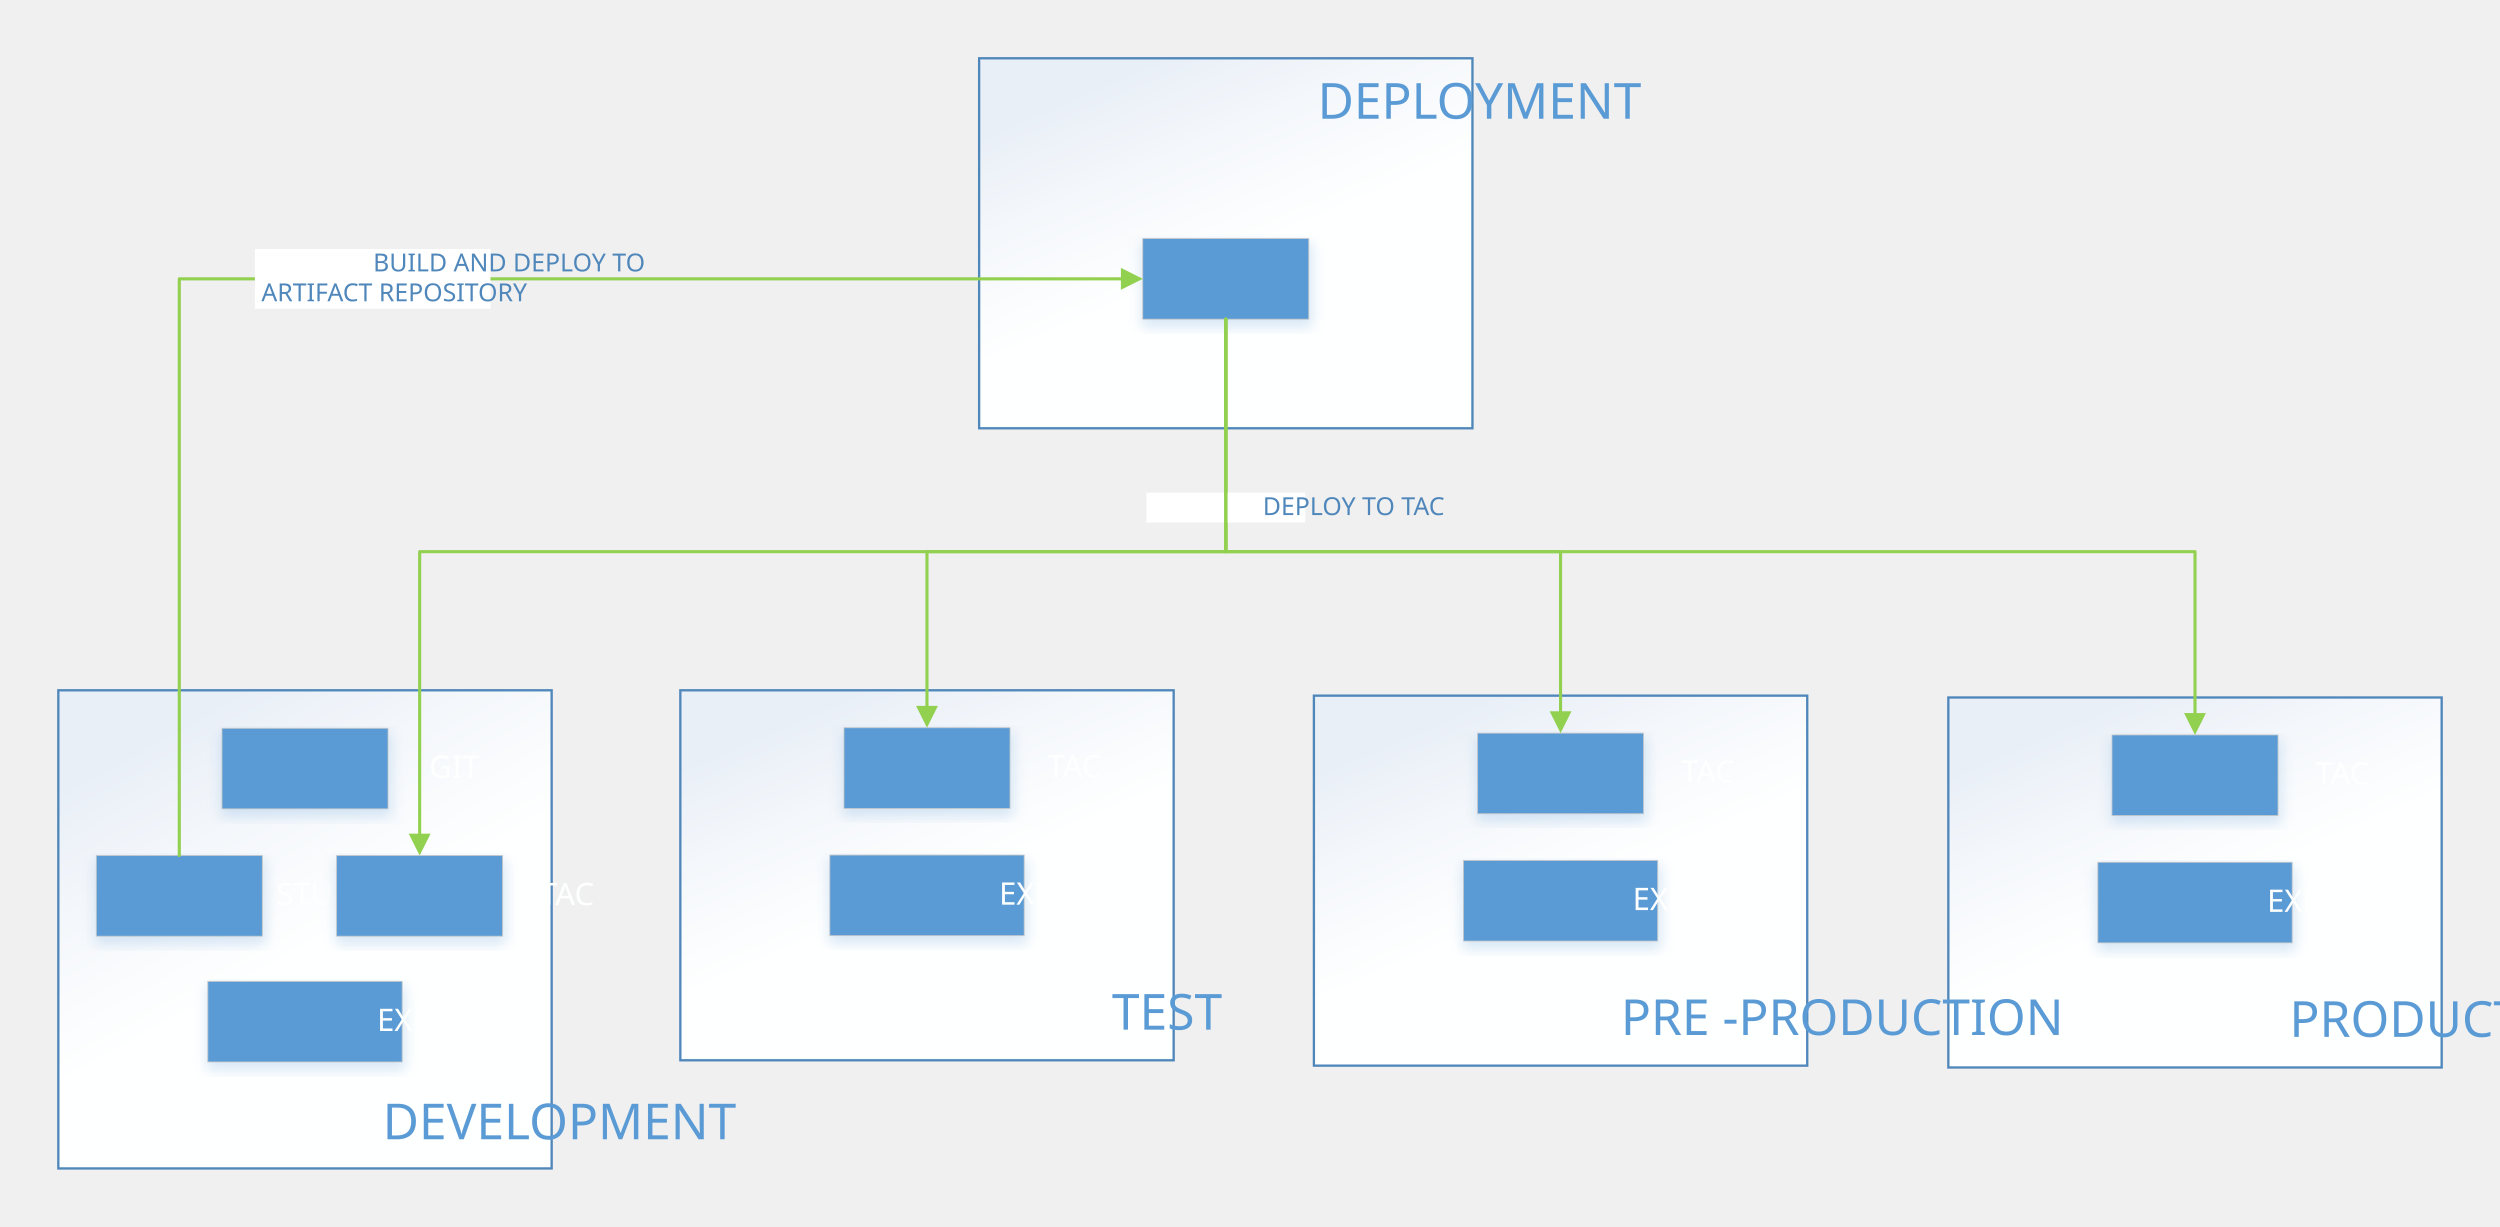
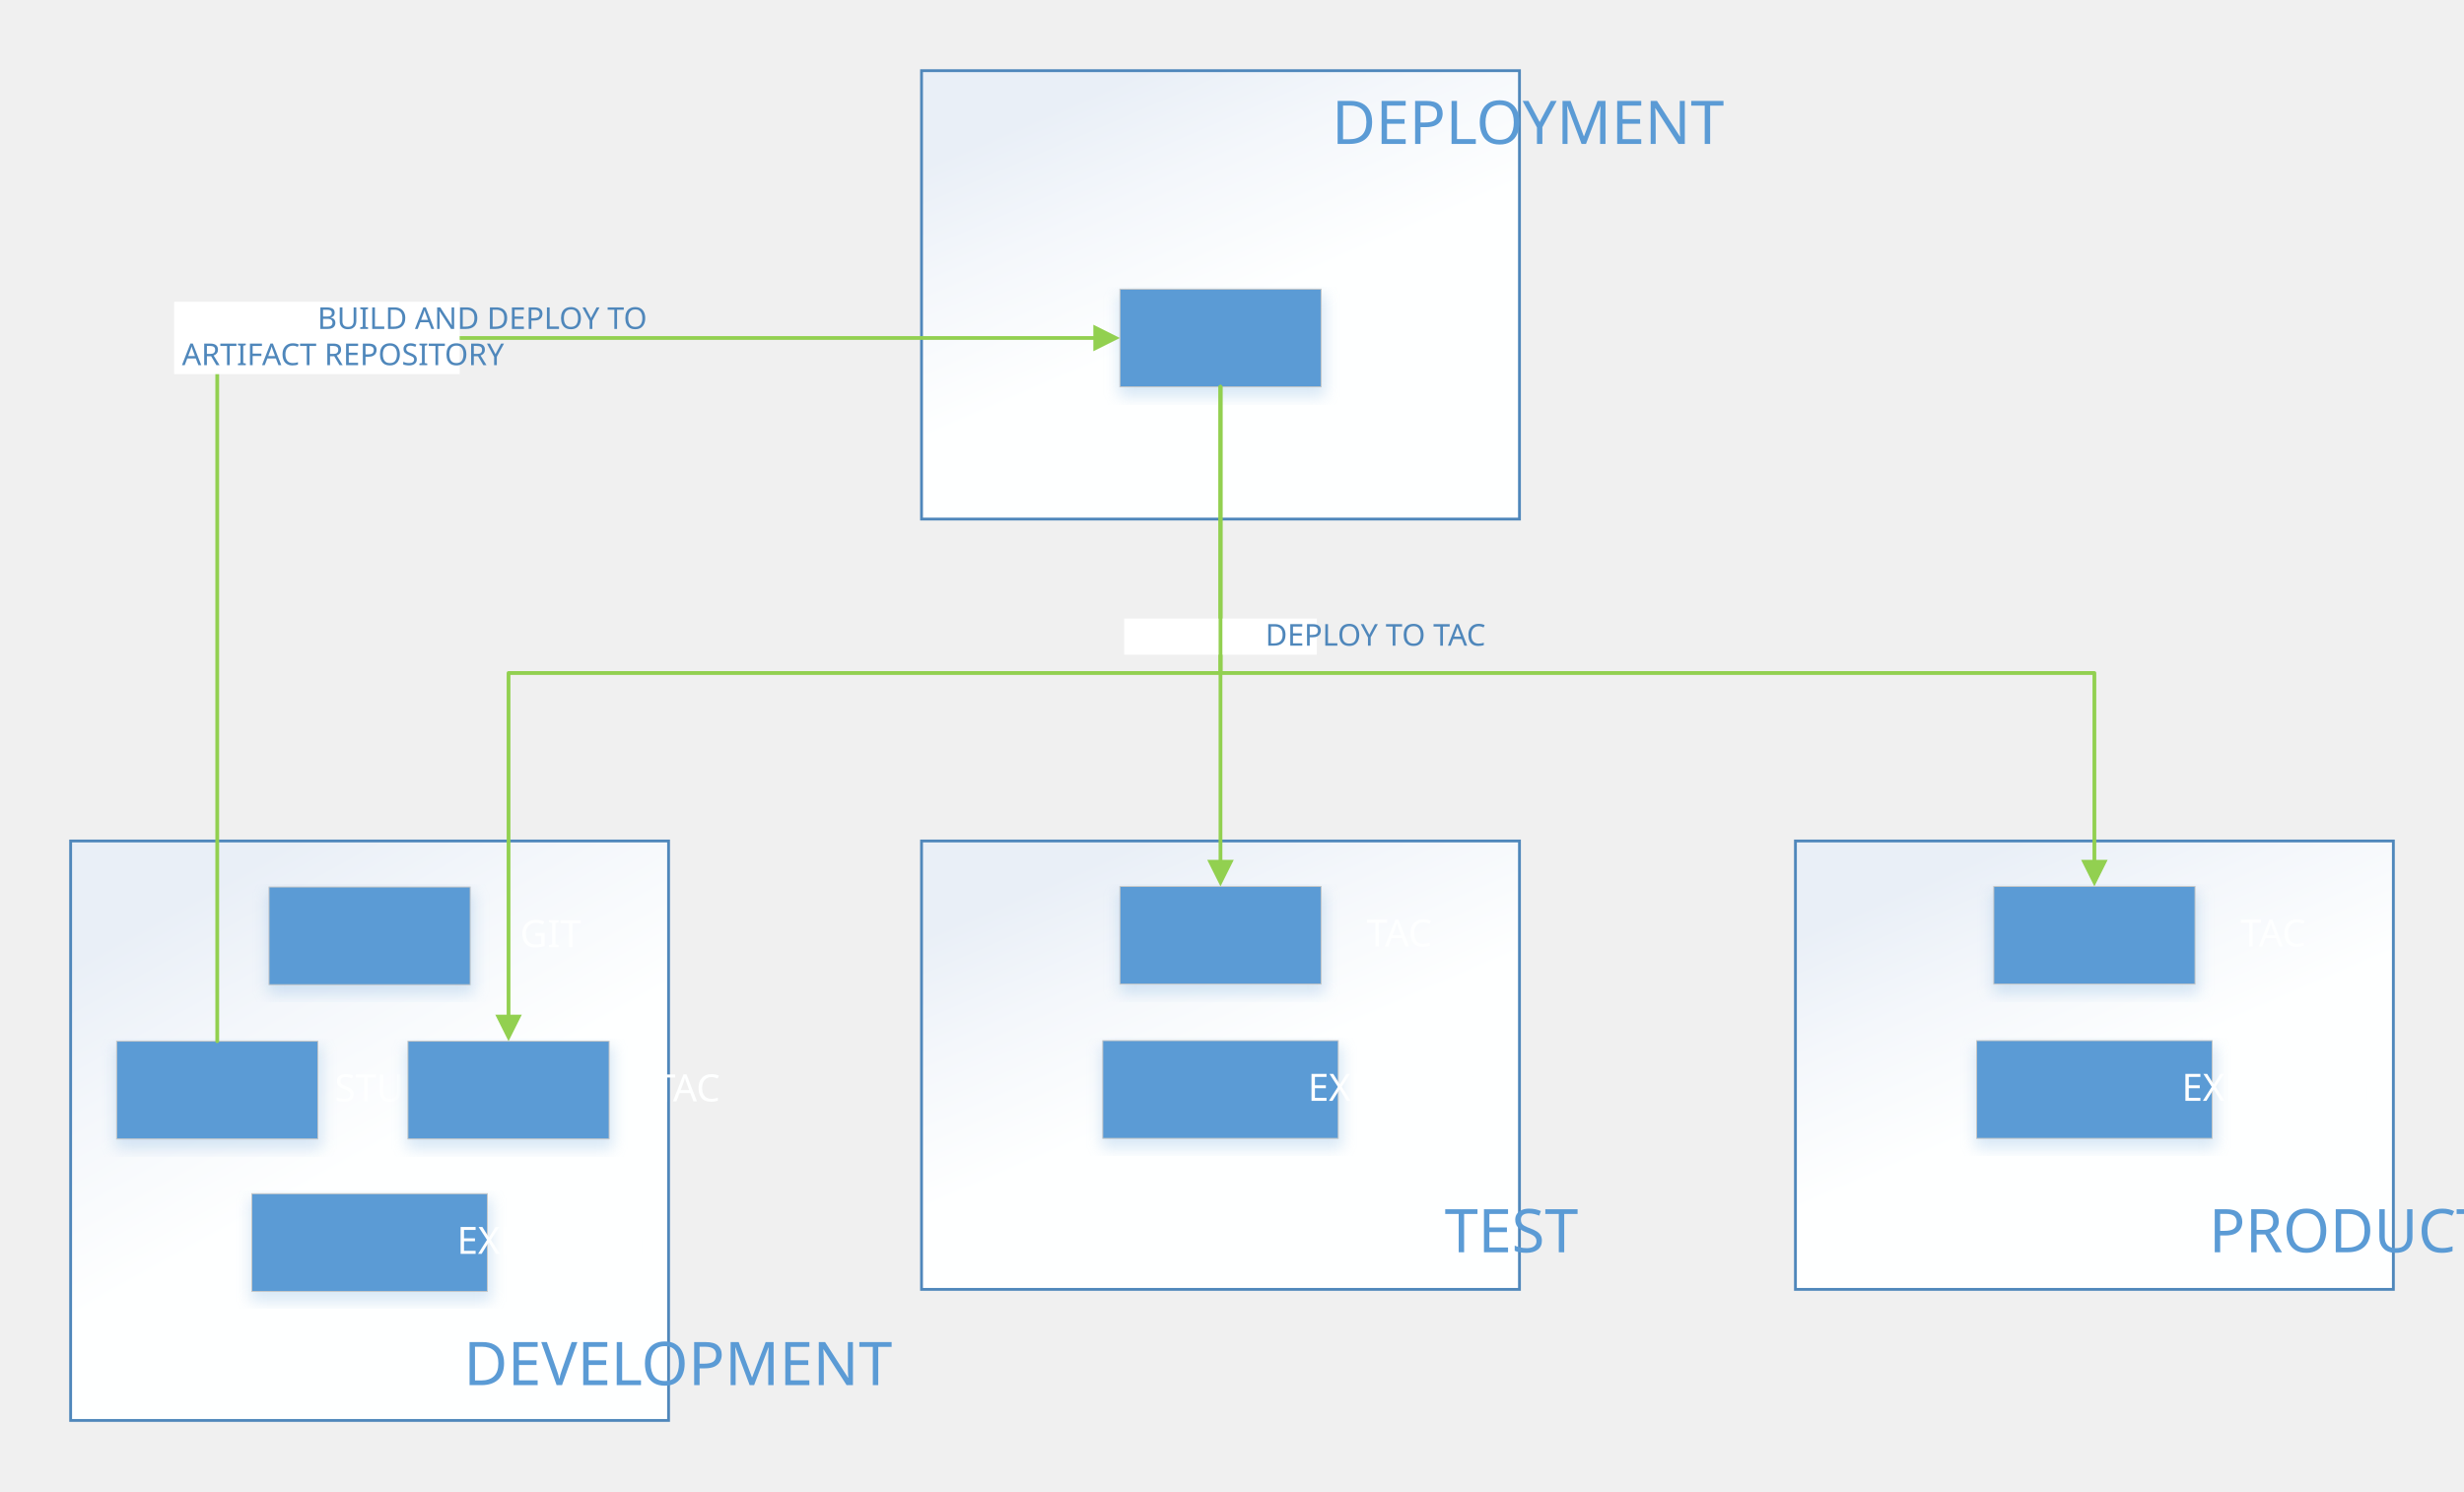
- <svg xmlns="http://www.w3.org/2000/svg" xmlns:ns1="http://schemas.microsoft.com/visio/2003/SVGExtensions/" xmlns:xlink="http://www.w3.org/1999/xlink" width="11.17in" height="5.481in" viewBox="0 0 804.258 394.655" xml:space="preserve" color-interpolation-filters="sRGB" class="st13">
+ <svg xmlns="http://www.w3.org/2000/svg" xmlns:ns1="http://schemas.microsoft.com/visio/2003/SVGExtensions/" xmlns:xlink="http://www.w3.org/1999/xlink" width="9.084in" height="5.498in" viewBox="0 0 654.035 395.823" xml:space="preserve" color-interpolation-filters="sRGB" class="st14">
  <ns1:documentProperties ns1:langID="1033" ns1:metric="true" ns1:viewMarkup="false">
    <ns1:userDefs>
      <ns1:ud ns1:nameU="msvSubprocessMaster" ns1:prompt="" ns1:val="VT4(Rectangle)" />
      <ns1:ud ns1:nameU="msvNoAutoConnect" ns1:val="VT0(1):26" />
    </ns1:userDefs>
  </ns1:documentProperties>
  <style type="text/css">
	
		.st1 {fill:url(#grad0-4);stroke:#4f87bb;stroke-width:0.75}
		.st2 {fill:none;stroke:none;stroke-width:0.25}
		.st3 {fill:#5b9bd5;font-family:Calibri;font-size:1.333em}
		.st4 {visibility:visible}
		.st5 {fill:#5b9bd5;fill-opacity:0.22;filter:url(#filter_2);stroke:#5b9bd5;stroke-opacity:0.22}
		.st6 {fill:#5b9bd5;stroke:#c7c8c8;stroke-width:0.25}
		.st7 {fill:#feffff;font-family:Calibri;font-size:0.833em}
		.st8 {marker-end:url(#mrkr4-67);stroke:#92d050;stroke-linecap:round;stroke-linejoin:round;stroke-width:1}
		.st9 {fill:#92d050;fill-opacity:1;stroke:#92d050;stroke-opacity:1;stroke-width:0.284}
		.st10 {fill:#ffffff;stroke:none;stroke-linecap:butt;stroke-width:7.2}
		.st11 {fill:#4f87bb;font-family:Calibri;font-size:0.667em}
		.st12 {font-size:1em}
- 		.st13 {fill:none;fill-rule:evenodd;font-size:12px;overflow:visible;stroke-linecap:square;stroke-miterlimit:3}
+ 		.st13 {fill:#ffffff;stroke:none;stroke-linecap:butt}
+ 		.st14 {fill:none;fill-rule:evenodd;font-size:12px;overflow:visible;stroke-linecap:square;stroke-miterlimit:3}
	
	</style>
  <defs id="Patterns_And_Gradients">
    <linearGradient id="grad0-4" x1="0" y1="0" x2="1" y2="0" gradientTransform="rotate(60 0.5 0.5)">
      <stop offset="0" stop-color="#e9eff7" stop-opacity="1" />
      <stop offset="0.24" stop-color="#f4f7fb" stop-opacity="1" />
      <stop offset="0.54" stop-color="#feffff" stop-opacity="1" />
    </linearGradient>
  </defs>
  <defs id="Markers">
    <g id="lend4">
      <path d="M 2 1 L 0 0 L 2 -1 L 2 1 " style="stroke:none" />
    </g>
    <marker id="mrkr4-67" class="st9" ns1:arrowType="4" ns1:arrowSize="2" ns1:setback="7.04" refX="-7.04" orient="auto" markerUnits="strokeWidth" overflow="visible">
      <use xlink:href="#lend4" transform="scale(-3.52,-3.52) " />
    </marker>
  </defs>
  <defs id="Filters">
    <filter id="filter_2">
      <feGaussianBlur stdDeviation="2" />
    </filter>
  </defs>
-   <g ns1:mID="5" ns1:index="3" ns1:groupContext="foregroundPage">
+   <g ns1:mID="0" ns1:index="1" ns1:groupContext="foregroundPage">
    <ns1:userDefs>
      <ns1:ud ns1:nameU="msvThemeOrder" ns1:val="VT0(0):26" />
    </ns1:userDefs>
    <ns1:pageProperties ns1:drawingScale="0.0393701" ns1:pageScale="0.0393701" ns1:drawingUnits="24" ns1:shadowOffsetX="8.50394" ns1:shadowOffsetY="-8.50394" />
    <ns1:layer ns1:name="Connector" ns1:index="0" />
    <g id="shape1-1" ns1:mID="1" ns1:groupContext="shape" transform="translate(18.75,-18.75)">
      <ns1:userDefs>
        <ns1:ud ns1:nameU="visVersion" ns1:val="VT0(15):26" />
      </ns1:userDefs>
-       <rect x="0" y="240.826" width="158.712" height="153.829" class="st1" />
+       <rect x="0" y="241.994" width="158.712" height="153.829" class="st1" />
    </g>
    <g id="shape2-5" ns1:mID="2" ns1:groupContext="shape" transform="translate(44.1495,-18.2729)">
      <ns1:textBlock ns1:margins="rect(4,4,4,4)" ns1:tabSpace="42.5197" />
-       <ns1:textRect cx="53.956" cy="380.004" width="107.92" height="29.301" />
-       <rect x="0" y="365.354" width="107.913" height="29.301" class="st2" />
-       <text x="4.08" y="384.8" class="st3" ns1:langID="2057">
+       <ns1:textRect cx="53.956" cy="381.173" width="107.92" height="29.301" />
+       <rect x="0" y="366.522" width="107.913" height="29.301" class="st2" />
+       <text x="4.08" y="385.97" class="st3" ns1:langID="2057">
        <ns1:paragraph ns1:horizAlign="1" />
        <ns1:tabList />DEVELOPMENT</text>
    </g>
    <g id="shape9-8" ns1:mID="9" ns1:groupContext="shape" transform="translate(30.9586,-93.4769)">
      <ns1:userDefs>
        <ns1:ud ns1:nameU="visVersion" ns1:val="VT0(15):26" />
      </ns1:userDefs>
      <ns1:textBlock ns1:margins="rect(4,4,4,4)" ns1:tabSpace="42.5197" />
-       <ns1:textRect cx="26.706" cy="381.683" width="53.42" height="25.943" />
+       <ns1:textRect cx="26.706" cy="382.851" width="53.42" height="25.943" />
      <g id="shadow9-9" ns1:groupContext="shadow" ns1:shadowOffsetX="0.345598" ns1:shadowOffsetY="-1.97279" ns1:shadowType="1" transform="matrix(1,0,0,1,0.345598,1.97279)" class="st4">
-         <rect x="0" y="368.711" width="53.413" height="25.943" class="st5" />
-       </g>
-       <rect x="0" y="368.711" width="53.413" height="25.943" class="st6" />
-       <text x="11.12" y="384.68" class="st7" ns1:langID="2057">
+         <rect x="0" y="369.88" width="53.413" height="25.943" class="st5" />
+       </g>
+       <rect x="0" y="369.88" width="53.413" height="25.943" class="st6" />
+       <text x="11.12" y="385.85" class="st7" ns1:langID="2057">
        <ns1:paragraph ns1:horizAlign="1" />
        <ns1:tabList />STUDIO</text>
    </g>
    <g id="shape11-14" ns1:mID="11" ns1:groupContext="shape" transform="translate(108.28,-93.4769)">
      <ns1:userDefs>
        <ns1:ud ns1:nameU="visVersion" ns1:val="VT0(15):26" />
      </ns1:userDefs>
      <ns1:textBlock ns1:margins="rect(4,4,4,4)" ns1:tabSpace="42.5197" />
-       <ns1:textRect cx="26.706" cy="381.683" width="53.42" height="25.943" />
+       <ns1:textRect cx="26.706" cy="382.851" width="53.42" height="25.943" />
      <g id="shadow11-15" ns1:groupContext="shadow" ns1:shadowOffsetX="0.345598" ns1:shadowOffsetY="-1.97279" ns1:shadowType="1" transform="matrix(1,0,0,1,0.345598,1.97279)" class="st4">
-         <rect x="0" y="368.711" width="53.413" height="25.943" class="st5" />
-       </g>
-       <rect x="0" y="368.711" width="53.413" height="25.943" class="st6" />
-       <text x="18.71" y="384.68" class="st7" ns1:langID="2057">
+         <rect x="0" y="369.88" width="53.413" height="25.943" class="st5" />
+       </g>
+       <rect x="0" y="369.88" width="53.413" height="25.943" class="st6" />
+       <text x="18.71" y="385.85" class="st7" ns1:langID="2057">
        <ns1:paragraph ns1:horizAlign="1" />
        <ns1:tabList />TAC</text>
    </g>
    <g id="shape12-20" ns1:mID="12" ns1:groupContext="shape" transform="translate(71.3997,-134.427)">
      <ns1:userDefs>
        <ns1:ud ns1:nameU="visVersion" ns1:val="VT0(15):26" />
      </ns1:userDefs>
      <ns1:textBlock ns1:margins="rect(4,4,4,4)" ns1:tabSpace="42.5197" />
-       <ns1:textRect cx="26.706" cy="381.683" width="53.42" height="25.943" />
+       <ns1:textRect cx="26.706" cy="382.851" width="53.42" height="25.943" />
      <g id="shadow12-21" ns1:groupContext="shadow" ns1:shadowOffsetX="0.345598" ns1:shadowOffsetY="-1.97279" ns1:shadowType="1" transform="matrix(1,0,0,1,0.345598,1.97279)" class="st4">
-         <rect x="0" y="368.711" width="53.413" height="25.943" class="st5" />
-       </g>
-       <rect x="0" y="368.711" width="53.413" height="25.943" class="st6" />
-       <text x="19.86" y="384.68" class="st7" ns1:langID="2057">
+         <rect x="0" y="369.88" width="53.413" height="25.943" class="st5" />
+       </g>
+       <rect x="0" y="369.88" width="53.413" height="25.943" class="st6" />
+       <text x="19.86" y="385.85" class="st7" ns1:langID="2057">
        <ns1:paragraph ns1:horizAlign="1" />
        <ns1:tabList />GIT</text>
    </g>
-     <g id="shape13-26" ns1:mID="13" ns1:groupContext="shape" transform="translate(314.984,-256.871)">
-       <ns1:userDefs>
-         <ns1:ud ns1:nameU="visVersion" ns1:val="VT0(15):26" />
-       </ns1:userDefs>
-       <rect x="0" y="275.621" width="158.712" height="119.034" class="st1" />
-     </g>
-     <g id="shape14-29" ns1:mID="14" ns1:groupContext="shape" transform="translate(340.384,-346.604)">
-       <ns1:textBlock ns1:margins="rect(4,4,4,4)" ns1:tabSpace="42.5197" />
-       <ns1:textRect cx="53.956" cy="380.004" width="107.92" height="29.301" />
-       <rect x="0" y="365.354" width="107.913" height="29.301" class="st2" />
-       <text x="8.63" y="384.8" class="st3" ns1:langID="2057">
+     <g id="shape13-26" ns1:mID="13" ns1:groupContext="shape" transform="translate(244.61,-258.039)">
+       <ns1:userDefs>
+         <ns1:ud ns1:nameU="visVersion" ns1:val="VT0(15):26" />
+       </ns1:userDefs>
+       <rect x="0" y="276.789" width="158.712" height="119.034" class="st1" />
+     </g>
+     <g id="shape14-29" ns1:mID="14" ns1:groupContext="shape" transform="translate(270.009,-347.772)">
+       <ns1:textBlock ns1:margins="rect(4,4,4,4)" ns1:tabSpace="42.5197" />
+       <ns1:textRect cx="53.956" cy="381.173" width="107.92" height="29.301" />
+       <rect x="0" y="366.522" width="107.913" height="29.301" class="st2" />
+       <text x="8.63" y="385.97" class="st3" ns1:langID="2057">
        <ns1:paragraph ns1:horizAlign="1" />
        <ns1:tabList />DEPLOYMENT</text>
    </g>
-     <g id="shape15-32" ns1:mID="15" ns1:groupContext="shape" transform="translate(367.634,-291.971)">
-       <ns1:userDefs>
-         <ns1:ud ns1:nameU="visVersion" ns1:val="VT0(15):26" />
-       </ns1:userDefs>
-       <ns1:textBlock ns1:margins="rect(4,4,4,4)" ns1:tabSpace="42.5197" />
-       <ns1:textRect cx="26.706" cy="381.683" width="53.42" height="25.943" />
+     <g id="shape15-32" ns1:mID="15" ns1:groupContext="shape" transform="translate(297.259,-293.139)">
+       <ns1:userDefs>
+         <ns1:ud ns1:nameU="visVersion" ns1:val="VT0(15):26" />
+       </ns1:userDefs>
+       <ns1:textBlock ns1:margins="rect(4,4,4,4)" ns1:tabSpace="42.5197" />
+       <ns1:textRect cx="26.706" cy="382.851" width="53.42" height="25.943" />
      <g id="shadow15-33" ns1:groupContext="shadow" ns1:shadowOffsetX="0.345598" ns1:shadowOffsetY="-1.97279" ns1:shadowType="1" transform="matrix(1,0,0,1,0.345598,1.97279)" class="st4">
-         <rect x="0" y="368.711" width="53.413" height="25.943" class="st5" />
-       </g>
-       <rect x="0" y="368.711" width="53.413" height="25.943" class="st6" />
-       <text x="12.94" y="384.68" class="st7" ns1:langID="2057">
+         <rect x="0" y="369.88" width="53.413" height="25.943" class="st5" />
+       </g>
+       <rect x="0" y="369.88" width="53.413" height="25.943" class="st6" />
+       <text x="12.94" y="385.85" class="st7" ns1:langID="2057">
        <ns1:paragraph ns1:horizAlign="1" />
        <ns1:tabList />NEXUS</text>
    </g>
-     <g id="shape16-38" ns1:mID="16" ns1:groupContext="shape" transform="translate(218.859,-53.5446)">
-       <ns1:userDefs>
-         <ns1:ud ns1:nameU="visVersion" ns1:val="VT0(15):26" />
-       </ns1:userDefs>
-       <rect x="0" y="275.621" width="158.712" height="119.034" class="st1" />
-     </g>
-     <g id="shape17-41" ns1:mID="17" ns1:groupContext="shape" transform="translate(261.589,-53.5446)">
-       <ns1:textBlock ns1:margins="rect(4,4,4,4)" ns1:tabSpace="42.5197" />
-       <ns1:textRect cx="36.626" cy="380.004" width="73.26" height="29.301" />
-       <rect x="0" y="365.354" width="73.252" height="29.301" class="st2" />
-       <text x="21.25" y="384.8" class="st3" ns1:langID="2057">
+     <g id="shape16-38" ns1:mID="16" ns1:groupContext="shape" transform="translate(244.61,-53.5446)">
+       <ns1:userDefs>
+         <ns1:ud ns1:nameU="visVersion" ns1:val="VT0(15):26" />
+       </ns1:userDefs>
+       <rect x="0" y="276.789" width="158.712" height="119.034" class="st1" />
+     </g>
+     <g id="shape17-41" ns1:mID="17" ns1:groupContext="shape" transform="translate(287.34,-53.5446)">
+       <ns1:textBlock ns1:margins="rect(4,4,4,4)" ns1:tabSpace="42.5197" />
+       <ns1:textRect cx="36.626" cy="381.173" width="73.26" height="29.301" />
+       <rect x="0" y="366.522" width="73.252" height="29.301" class="st2" />
+       <text x="21.25" y="385.97" class="st3" ns1:langID="2057">
        <ns1:paragraph ns1:horizAlign="1" />
        <ns1:tabList />TEST</text>
    </g>
-     <g id="shape19-44" ns1:mID="19" ns1:groupContext="shape" transform="translate(271.509,-134.579)">
-       <ns1:userDefs>
-         <ns1:ud ns1:nameU="visVersion" ns1:val="VT0(15):26" />
-       </ns1:userDefs>
-       <ns1:textBlock ns1:margins="rect(4,4,4,4)" ns1:tabSpace="42.5197" />
-       <ns1:textRect cx="26.706" cy="381.683" width="53.42" height="25.943" />
+     <g id="shape19-44" ns1:mID="19" ns1:groupContext="shape" transform="translate(297.259,-134.579)">
+       <ns1:userDefs>
+         <ns1:ud ns1:nameU="visVersion" ns1:val="VT0(15):26" />
+       </ns1:userDefs>
+       <ns1:textBlock ns1:margins="rect(4,4,4,4)" ns1:tabSpace="42.5197" />
+       <ns1:textRect cx="26.706" cy="382.851" width="53.42" height="25.943" />
      <g id="shadow19-45" ns1:groupContext="shadow" ns1:shadowOffsetX="0.345598" ns1:shadowOffsetY="-1.97279" ns1:shadowType="1" transform="matrix(1,0,0,1,0.345598,1.97279)" class="st4">
-         <rect x="0" y="368.711" width="53.413" height="25.943" class="st5" />
-       </g>
-       <rect x="0" y="368.711" width="53.413" height="25.943" class="st6" />
-       <text x="18.71" y="384.68" class="st7" ns1:langID="2057">
+         <rect x="0" y="369.88" width="53.413" height="25.943" class="st5" />
+       </g>
+       <rect x="0" y="369.88" width="53.413" height="25.943" class="st6" />
+       <text x="18.71" y="385.85" class="st7" ns1:langID="2057">
        <ns1:paragraph ns1:horizAlign="1" />
        <ns1:tabList />TAC</text>
    </g>
    <g id="shape21-50" ns1:mID="21" ns1:groupContext="shape" transform="translate(66.8478,-53.002)">
      <ns1:userDefs>
        <ns1:ud ns1:nameU="visVersion" ns1:val="VT0(15):26" />
      </ns1:userDefs>
      <ns1:textBlock ns1:margins="rect(4,4,4,4)" ns1:tabSpace="42.5197" />
-       <ns1:textRect cx="31.258" cy="381.683" width="62.52" height="25.943" />
+       <ns1:textRect cx="31.258" cy="382.851" width="62.52" height="25.943" />
      <g id="shadow21-51" ns1:groupContext="shadow" ns1:shadowOffsetX="0.345598" ns1:shadowOffsetY="-1.97279" ns1:shadowType="1" transform="matrix(1,0,0,1,0.345598,1.97279)" class="st4">
-         <rect x="0" y="368.711" width="62.517" height="25.943" class="st5" />
-       </g>
-       <rect x="0" y="368.711" width="62.517" height="25.943" class="st6" />
-       <text x="7.67" y="384.68" class="st7" ns1:langID="2057">
+         <rect x="0" y="369.88" width="62.517" height="25.943" class="st5" />
+       </g>
+       <rect x="0" y="369.88" width="62.517" height="25.943" class="st6" />
+       <text x="7.67" y="385.85" class="st7" ns1:langID="2057">
        <ns1:paragraph ns1:horizAlign="1" />
        <ns1:tabList />EXECUTION</text>
    </g>
-     <g id="shape22-56" ns1:mID="22" ns1:groupContext="shape" transform="translate(266.957,-93.6295)">
-       <ns1:userDefs>
-         <ns1:ud ns1:nameU="visVersion" ns1:val="VT0(15):26" />
-       </ns1:userDefs>
-       <ns1:textBlock ns1:margins="rect(4,4,4,4)" ns1:tabSpace="42.5197" />
-       <ns1:textRect cx="31.258" cy="381.683" width="62.52" height="25.943" />
+     <g id="shape22-56" ns1:mID="22" ns1:groupContext="shape" transform="translate(292.707,-93.6295)">
+       <ns1:userDefs>
+         <ns1:ud ns1:nameU="visVersion" ns1:val="VT0(15):26" />
+       </ns1:userDefs>
+       <ns1:textBlock ns1:margins="rect(4,4,4,4)" ns1:tabSpace="42.5197" />
+       <ns1:textRect cx="31.258" cy="382.851" width="62.52" height="25.943" />
      <g id="shadow22-57" ns1:groupContext="shadow" ns1:shadowOffsetX="0.345598" ns1:shadowOffsetY="-1.97279" ns1:shadowType="1" transform="matrix(1,0,0,1,0.345598,1.97279)" class="st4">
-         <rect x="0" y="368.711" width="62.517" height="25.943" class="st5" />
-       </g>
-       <rect x="0" y="368.711" width="62.517" height="25.943" class="st6" />
-       <text x="7.67" y="384.68" class="st7" ns1:langID="2057">
+         <rect x="0" y="369.88" width="62.517" height="25.943" class="st5" />
+       </g>
+       <rect x="0" y="369.88" width="62.517" height="25.943" class="st6" />
+       <text x="7.67" y="385.85" class="st7" ns1:langID="2057">
        <ns1:paragraph ns1:horizAlign="1" />
        <ns1:tabList />EXECUTION</text>
    </g>
    <g id="shape27-62" ns1:mID="27" ns1:groupContext="shape" ns1:layerMember="0" transform="translate(57.665,-119.42)">
      <ns1:textBlock ns1:margins="rect(4,4,4,4)" ns1:tabSpace="42.5197" />
-       <ns1:textRect cx="62.224" cy="209.133" width="85.6" height="27.203" />
-       <path d="M0 394.65 L0 209.13 L302.93 209.13" class="st8" />
-       <rect ns1:rectContext="textBkgnd" x="24.333" y="199.533" width="75.781" height="19.2" class="st10" />
-       <text x="24.9" y="206.73" class="st11" ns1:langID="2057">
+       <ns1:textRect cx="26.452" cy="209.133" width="85.6" height="27.203" />
+       <path d="M0 395.82 L0 209.13 L232.55 209.13" class="st8" />
+       <rect ns1:rectContext="textBkgnd" x="-11.438" y="199.533" width="75.781" height="19.2" class="st10" />
+       <text x="-10.87" y="206.73" class="st11" ns1:langID="2057">
        <ns1:paragraph ns1:horizAlign="1" />
        <ns1:tabList />BUILD AND DEPLOY TO<ns1:newlineChar />
-         <tspan x="24.33" dy="1.2em" class="st12"> </tspan>ARTIFACT REPOSITORY</text>
-     </g>
-     <g id="shape28-71" ns1:mID="28" ns1:groupContext="shape" ns1:layerMember="0" transform="translate(394.341,-291.971)">
-       <path d="M0 394.65 L0 469.45 L-259.35 469.45 L-259.35 560.17" class="st8" />
-     </g>
-     <g id="shape29-76" ns1:mID="29" ns1:groupContext="shape" ns1:layerMember="0" transform="translate(394.341,-291.971)">
-       <ns1:textBlock ns1:margins="rect(4,4,4,4)" ns1:tabSpace="42.5197" />
-       <ns1:textRect cx="0" cy="455.277" width="60.94" height="17.604" />
-       <path d="M0 394.65 L0 469.45 L-96.13 469.45 L-96.13 519.06" class="st8" />
-       <rect ns1:rectContext="textBkgnd" x="-25.562" y="450.477" width="51.125" height="9.6" class="st10" />
-       <text x="-25.56" y="457.68" class="st11" ns1:langID="2057">
+         <tspan x="-11.44" dy="1.2em" class="st12"> </tspan>ARTIFACT REPOSITORY</text>
+     </g>
+     <g id="shape28-71" ns1:mID="28" ns1:groupContext="shape" ns1:layerMember="0" transform="translate(323.966,-293.139)">
+       <path d="M0 395.82 L0 471.79 L-188.98 471.79 L-188.98 562.5" class="st8" />
+     </g>
+     <g id="shape29-76" ns1:mID="29" ns1:groupContext="shape" ns1:layerMember="0" transform="translate(331.052,-293.139)">
+       <ns1:textBlock ns1:margins="rect(4,4,4,4)" ns1:tabSpace="42.5197" />
+       <ns1:textRect cx="-7.087" cy="462.131" width="60.94" height="17.604" />
+       <path d="M-7.09 395.82 L-7.09 521.4" class="st8" />
+       <rect ns1:rectContext="textBkgnd" x="-32.649" y="457.331" width="51.125" height="9.6" class="st13" />
+       <text x="-32.65" y="464.53" class="st11" ns1:langID="2057">
        <ns1:paragraph ns1:horizAlign="1" />
        <ns1:tabList />DEPLOY TO TAC</text>
    </g>
-     <g id="shape30-83" ns1:mID="30" ns1:groupContext="shape" transform="translate(626.796,-51.2303)">
-       <ns1:userDefs>
-         <ns1:ud ns1:nameU="visVersion" ns1:val="VT0(15):26" />
-       </ns1:userDefs>
-       <rect x="0" y="275.621" width="158.712" height="119.034" class="st1" />
-     </g>
-     <g id="shape31-86" ns1:mID="31" ns1:groupContext="shape" transform="translate(652.195,-51.2303)">
-       <ns1:textBlock ns1:margins="rect(4,4,4,4)" ns1:tabSpace="42.5197" />
-       <ns1:textRect cx="53.956" cy="380.004" width="107.92" height="29.301" />
-       <rect x="0" y="365.354" width="107.913" height="29.301" class="st2" />
-       <text x="9.49" y="384.8" class="st3" ns1:langID="2057">
+     <g id="shape30-83" ns1:mID="30" ns1:groupContext="shape" transform="translate(476.573,-53.5446)">
+       <ns1:userDefs>
+         <ns1:ud ns1:nameU="visVersion" ns1:val="VT0(15):26" />
+       </ns1:userDefs>
+       <rect x="0" y="276.789" width="158.712" height="119.034" class="st1" />
+     </g>
+     <g id="shape31-86" ns1:mID="31" ns1:groupContext="shape" transform="translate(501.973,-53.5446)">
+       <ns1:textBlock ns1:margins="rect(4,4,4,4)" ns1:tabSpace="42.5197" />
+       <ns1:textRect cx="53.956" cy="381.173" width="107.92" height="29.301" />
+       <rect x="0" y="366.522" width="107.913" height="29.301" class="st2" />
+       <text x="9.49" y="385.97" class="st3" ns1:langID="2057">
        <ns1:paragraph ns1:horizAlign="1" />
        <ns1:tabList />PRODUCTION</text>
    </g>
-     <g id="shape32-89" ns1:mID="32" ns1:groupContext="shape" transform="translate(679.445,-132.265)">
-       <ns1:userDefs>
-         <ns1:ud ns1:nameU="visVersion" ns1:val="VT0(15):26" />
-       </ns1:userDefs>
-       <ns1:textBlock ns1:margins="rect(4,4,4,4)" ns1:tabSpace="42.5197" />
-       <ns1:textRect cx="26.706" cy="381.683" width="53.42" height="25.943" />
+     <g id="shape32-89" ns1:mID="32" ns1:groupContext="shape" transform="translate(529.223,-134.579)">
+       <ns1:userDefs>
+         <ns1:ud ns1:nameU="visVersion" ns1:val="VT0(15):26" />
+       </ns1:userDefs>
+       <ns1:textBlock ns1:margins="rect(4,4,4,4)" ns1:tabSpace="42.5197" />
+       <ns1:textRect cx="26.706" cy="382.851" width="53.42" height="25.943" />
      <g id="shadow32-90" ns1:groupContext="shadow" ns1:shadowOffsetX="0.345598" ns1:shadowOffsetY="-1.97279" ns1:shadowType="1" transform="matrix(1,0,0,1,0.345598,1.97279)" class="st4">
-         <rect x="0" y="368.711" width="53.413" height="25.943" class="st5" />
-       </g>
-       <rect x="0" y="368.711" width="53.413" height="25.943" class="st6" />
-       <text x="18.71" y="384.68" class="st7" ns1:langID="2057">
+         <rect x="0" y="369.88" width="53.413" height="25.943" class="st5" />
+       </g>
+       <rect x="0" y="369.88" width="53.413" height="25.943" class="st6" />
+       <text x="18.71" y="385.85" class="st7" ns1:langID="2057">
        <ns1:paragraph ns1:horizAlign="1" />
        <ns1:tabList />TAC</text>
    </g>
-     <g id="shape33-95" ns1:mID="33" ns1:groupContext="shape" transform="translate(674.893,-91.3153)">
-       <ns1:userDefs>
-         <ns1:ud ns1:nameU="visVersion" ns1:val="VT0(15):26" />
-       </ns1:userDefs>
-       <ns1:textBlock ns1:margins="rect(4,4,4,4)" ns1:tabSpace="42.5197" />
-       <ns1:textRect cx="31.258" cy="381.683" width="62.52" height="25.943" />
+     <g id="shape33-95" ns1:mID="33" ns1:groupContext="shape" transform="translate(524.671,-93.6295)">
+       <ns1:userDefs>
+         <ns1:ud ns1:nameU="visVersion" ns1:val="VT0(15):26" />
+       </ns1:userDefs>
+       <ns1:textBlock ns1:margins="rect(4,4,4,4)" ns1:tabSpace="42.5197" />
+       <ns1:textRect cx="31.258" cy="382.851" width="62.52" height="25.943" />
      <g id="shadow33-96" ns1:groupContext="shadow" ns1:shadowOffsetX="0.345598" ns1:shadowOffsetY="-1.97279" ns1:shadowType="1" transform="matrix(1,0,0,1,0.345598,1.97279)" class="st4">
-         <rect x="0" y="368.711" width="62.517" height="25.943" class="st5" />
-       </g>
-       <rect x="0" y="368.711" width="62.517" height="25.943" class="st6" />
-       <text x="7.67" y="384.68" class="st7" ns1:langID="2057">
+         <rect x="0" y="369.88" width="62.517" height="25.943" class="st5" />
+       </g>
+       <rect x="0" y="369.88" width="62.517" height="25.943" class="st6" />
+       <text x="7.67" y="385.85" class="st7" ns1:langID="2057">
        <ns1:paragraph ns1:horizAlign="1" />
        <ns1:tabList />EXECUTION</text>
    </g>
-     <g id="shape34-101" ns1:mID="34" ns1:groupContext="shape" ns1:layerMember="0" transform="translate(394.341,-291.971)">
-       <path d="M0 394.65 L0 469.45 L311.81 469.45 L311.81 521.38" class="st8" />
-     </g>
-     <g id="shape36-106" ns1:mID="36" ns1:groupContext="shape" transform="translate(422.687,-51.8209)">
-       <ns1:userDefs>
-         <ns1:ud ns1:nameU="visVersion" ns1:val="VT0(15):26" />
-       </ns1:userDefs>
-       <rect x="0" y="275.621" width="158.712" height="119.034" class="st1" />
-     </g>
-     <g id="shape37-109" ns1:mID="37" ns1:groupContext="shape" transform="translate(433.998,-51.8209)">
-       <ns1:textBlock ns1:margins="rect(4,4,4,4)" ns1:tabSpace="42.5197" />
-       <ns1:textRect cx="73.701" cy="380.004" width="147.41" height="29.301" />
-       <rect x="0" y="365.354" width="147.402" height="29.301" class="st2" />
-       <text x="12.59" y="384.8" class="st3" ns1:langID="2057">
-         <ns1:paragraph ns1:horizAlign="1" />
-         <ns1:tabList />PRE -PRODUCTION</text>
-     </g>
-     <g id="shape38-112" ns1:mID="38" ns1:groupContext="shape" transform="translate(475.337,-132.856)">
-       <ns1:userDefs>
-         <ns1:ud ns1:nameU="visVersion" ns1:val="VT0(15):26" />
-       </ns1:userDefs>
-       <ns1:textBlock ns1:margins="rect(4,4,4,4)" ns1:tabSpace="42.5197" />
-       <ns1:textRect cx="26.706" cy="381.683" width="53.42" height="25.943" />
-       <g id="shadow38-113" ns1:groupContext="shadow" ns1:shadowOffsetX="0.345598" ns1:shadowOffsetY="-1.97279" ns1:shadowType="1" transform="matrix(1,0,0,1,0.345598,1.97279)" class="st4">
-         <rect x="0" y="368.711" width="53.413" height="25.943" class="st5" />
-       </g>
-       <rect x="0" y="368.711" width="53.413" height="25.943" class="st6" />
-       <text x="18.71" y="384.68" class="st7" ns1:langID="2057">
-         <ns1:paragraph ns1:horizAlign="1" />
-         <ns1:tabList />TAC</text>
-     </g>
-     <g id="shape39-118" ns1:mID="39" ns1:groupContext="shape" transform="translate(470.785,-91.9058)">
-       <ns1:userDefs>
-         <ns1:ud ns1:nameU="visVersion" ns1:val="VT0(15):26" />
-       </ns1:userDefs>
-       <ns1:textBlock ns1:margins="rect(4,4,4,4)" ns1:tabSpace="42.5197" />
-       <ns1:textRect cx="31.258" cy="381.683" width="62.52" height="25.943" />
-       <g id="shadow39-119" ns1:groupContext="shadow" ns1:shadowOffsetX="0.345598" ns1:shadowOffsetY="-1.97279" ns1:shadowType="1" transform="matrix(1,0,0,1,0.345598,1.97279)" class="st4">
-         <rect x="0" y="368.711" width="62.517" height="25.943" class="st5" />
-       </g>
-       <rect x="0" y="368.711" width="62.517" height="25.943" class="st6" />
-       <text x="7.67" y="384.68" class="st7" ns1:langID="2057">
-         <ns1:paragraph ns1:horizAlign="1" />
-         <ns1:tabList />EXECUTION</text>
-     </g>
-     <g id="shape40-124" ns1:mID="40" ns1:groupContext="shape" ns1:layerMember="0" transform="translate(394.341,-291.971)">
-       <path d="M0 394.65 L0 469.45 L107.7 469.45 L107.7 520.79" class="st8" />
+     <g id="shape34-101" ns1:mID="34" ns1:groupContext="shape" ns1:layerMember="0" transform="translate(323.966,-293.139)">
+       <path d="M0 395.82 L-0 471.79 L231.96 471.79 L231.96 521.4" class="st8" />
    </g>
  </g>
</svg>
